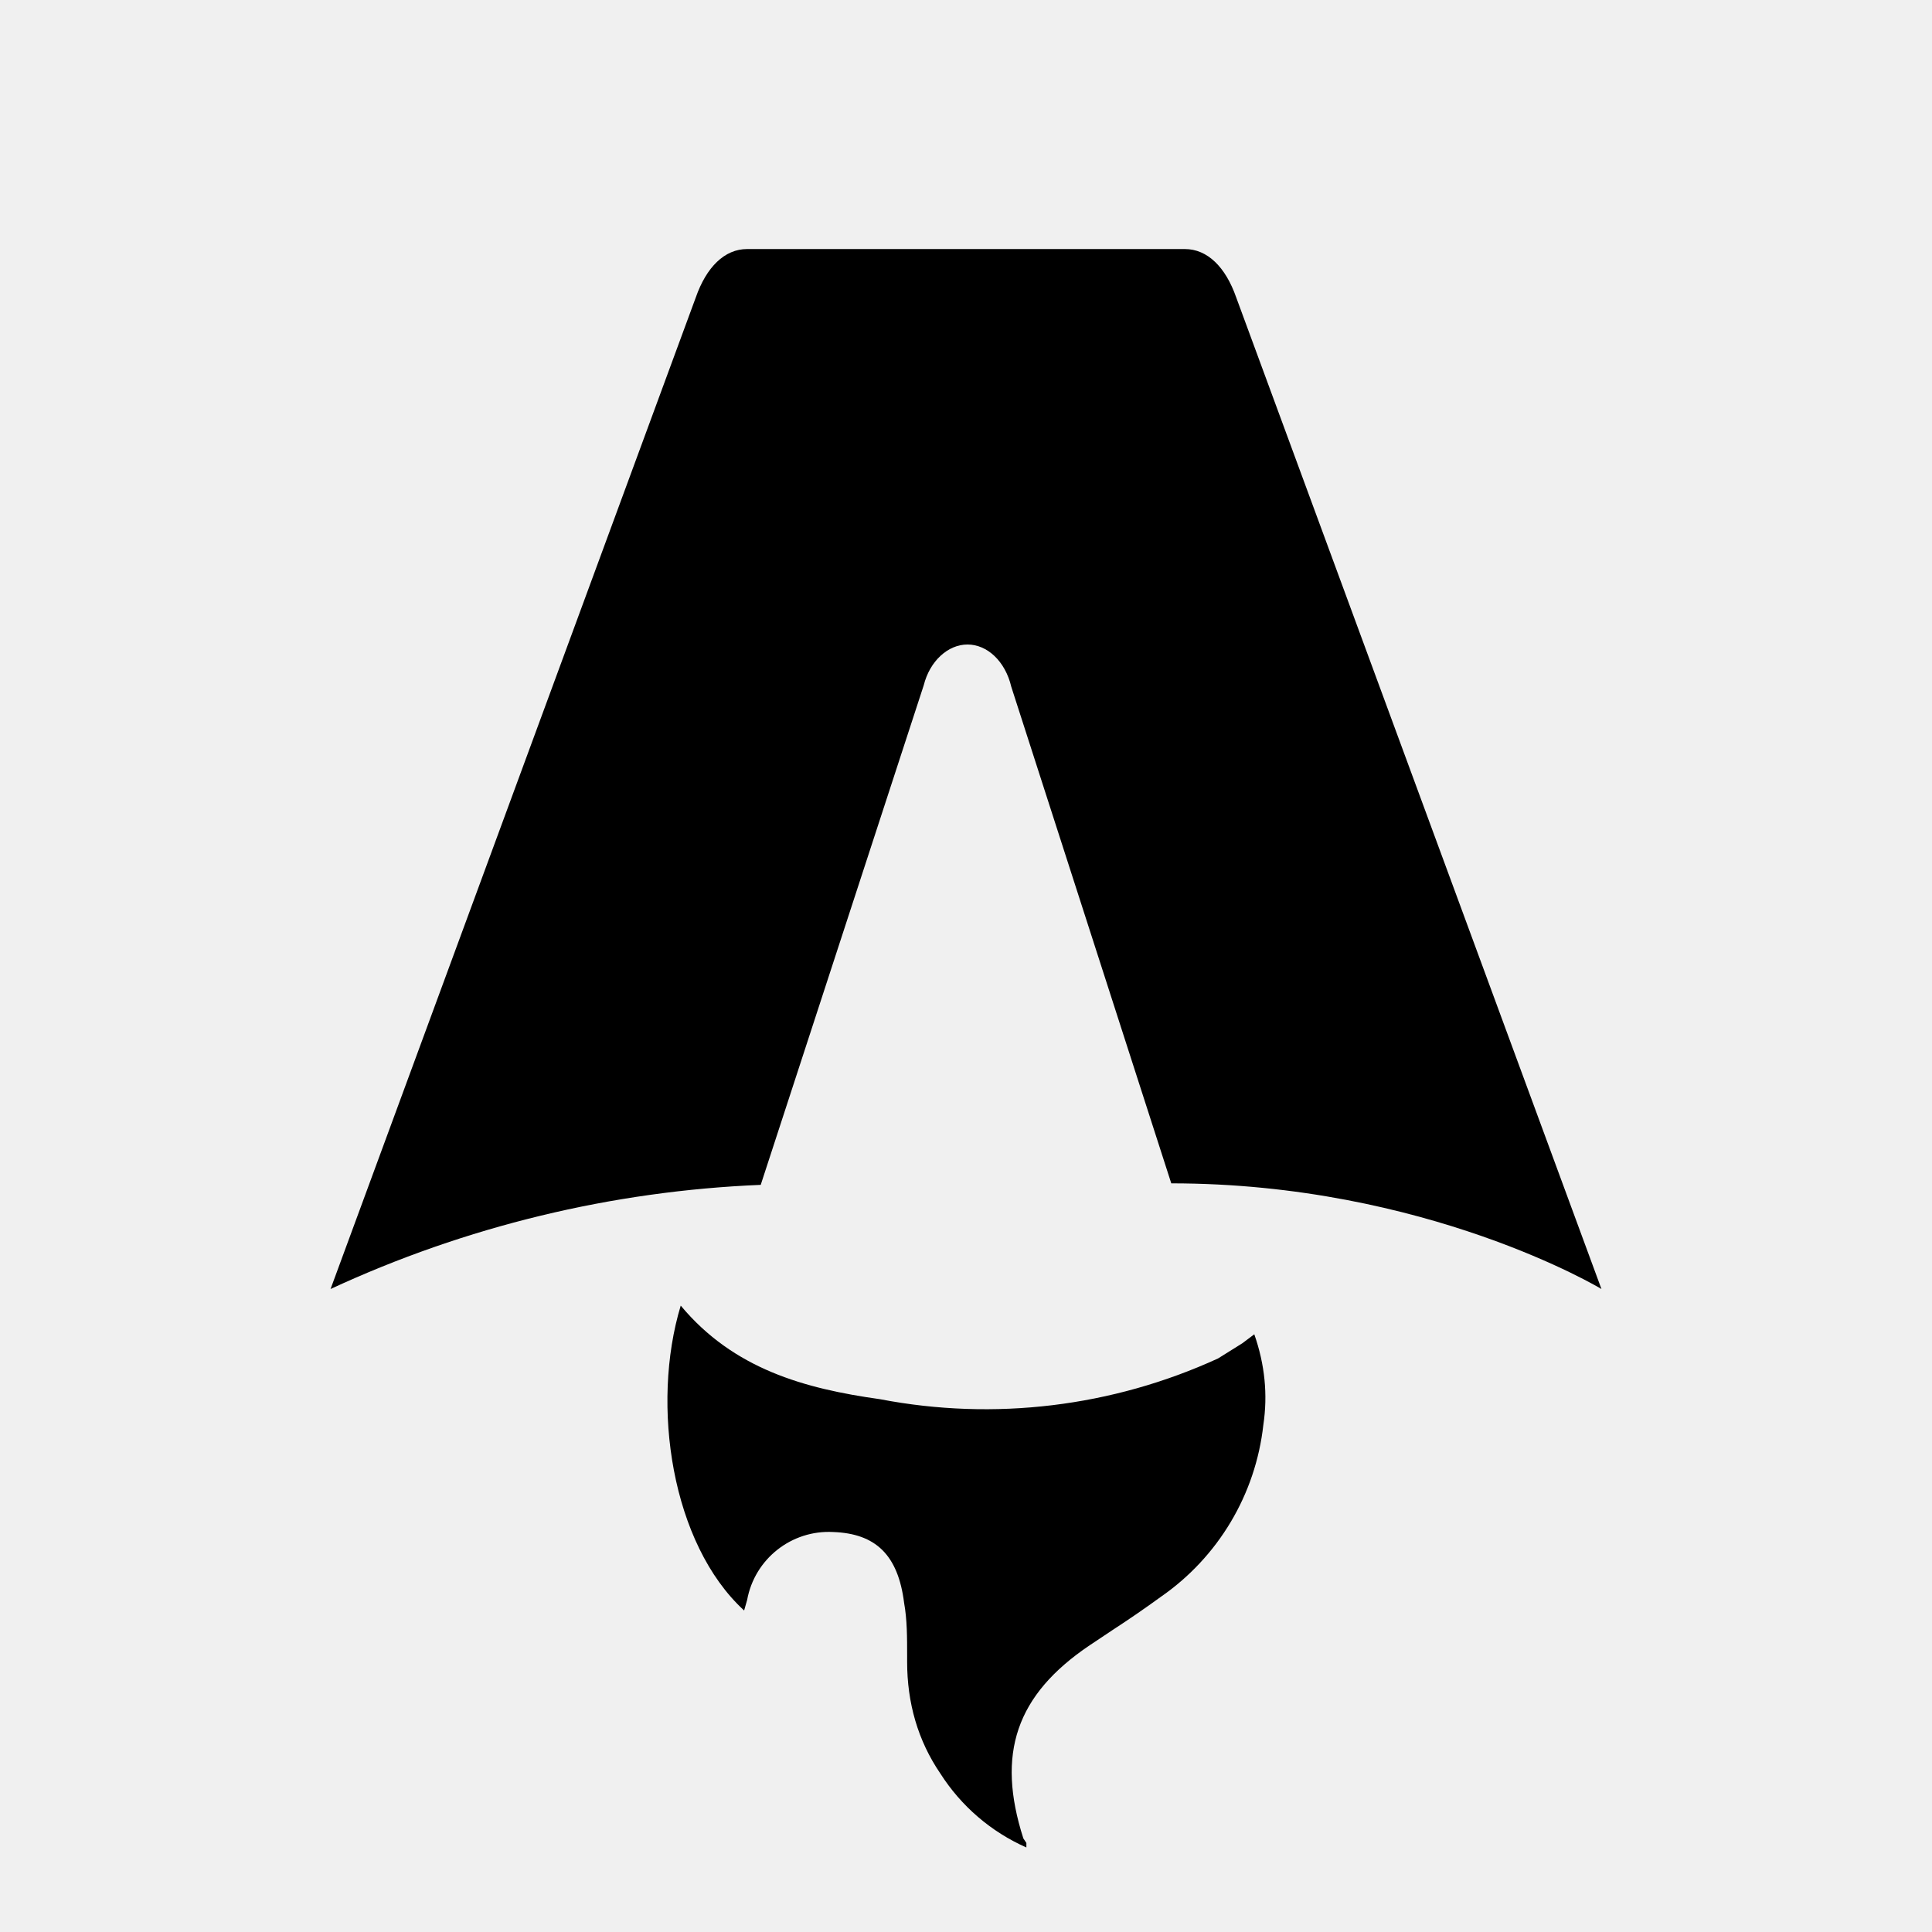
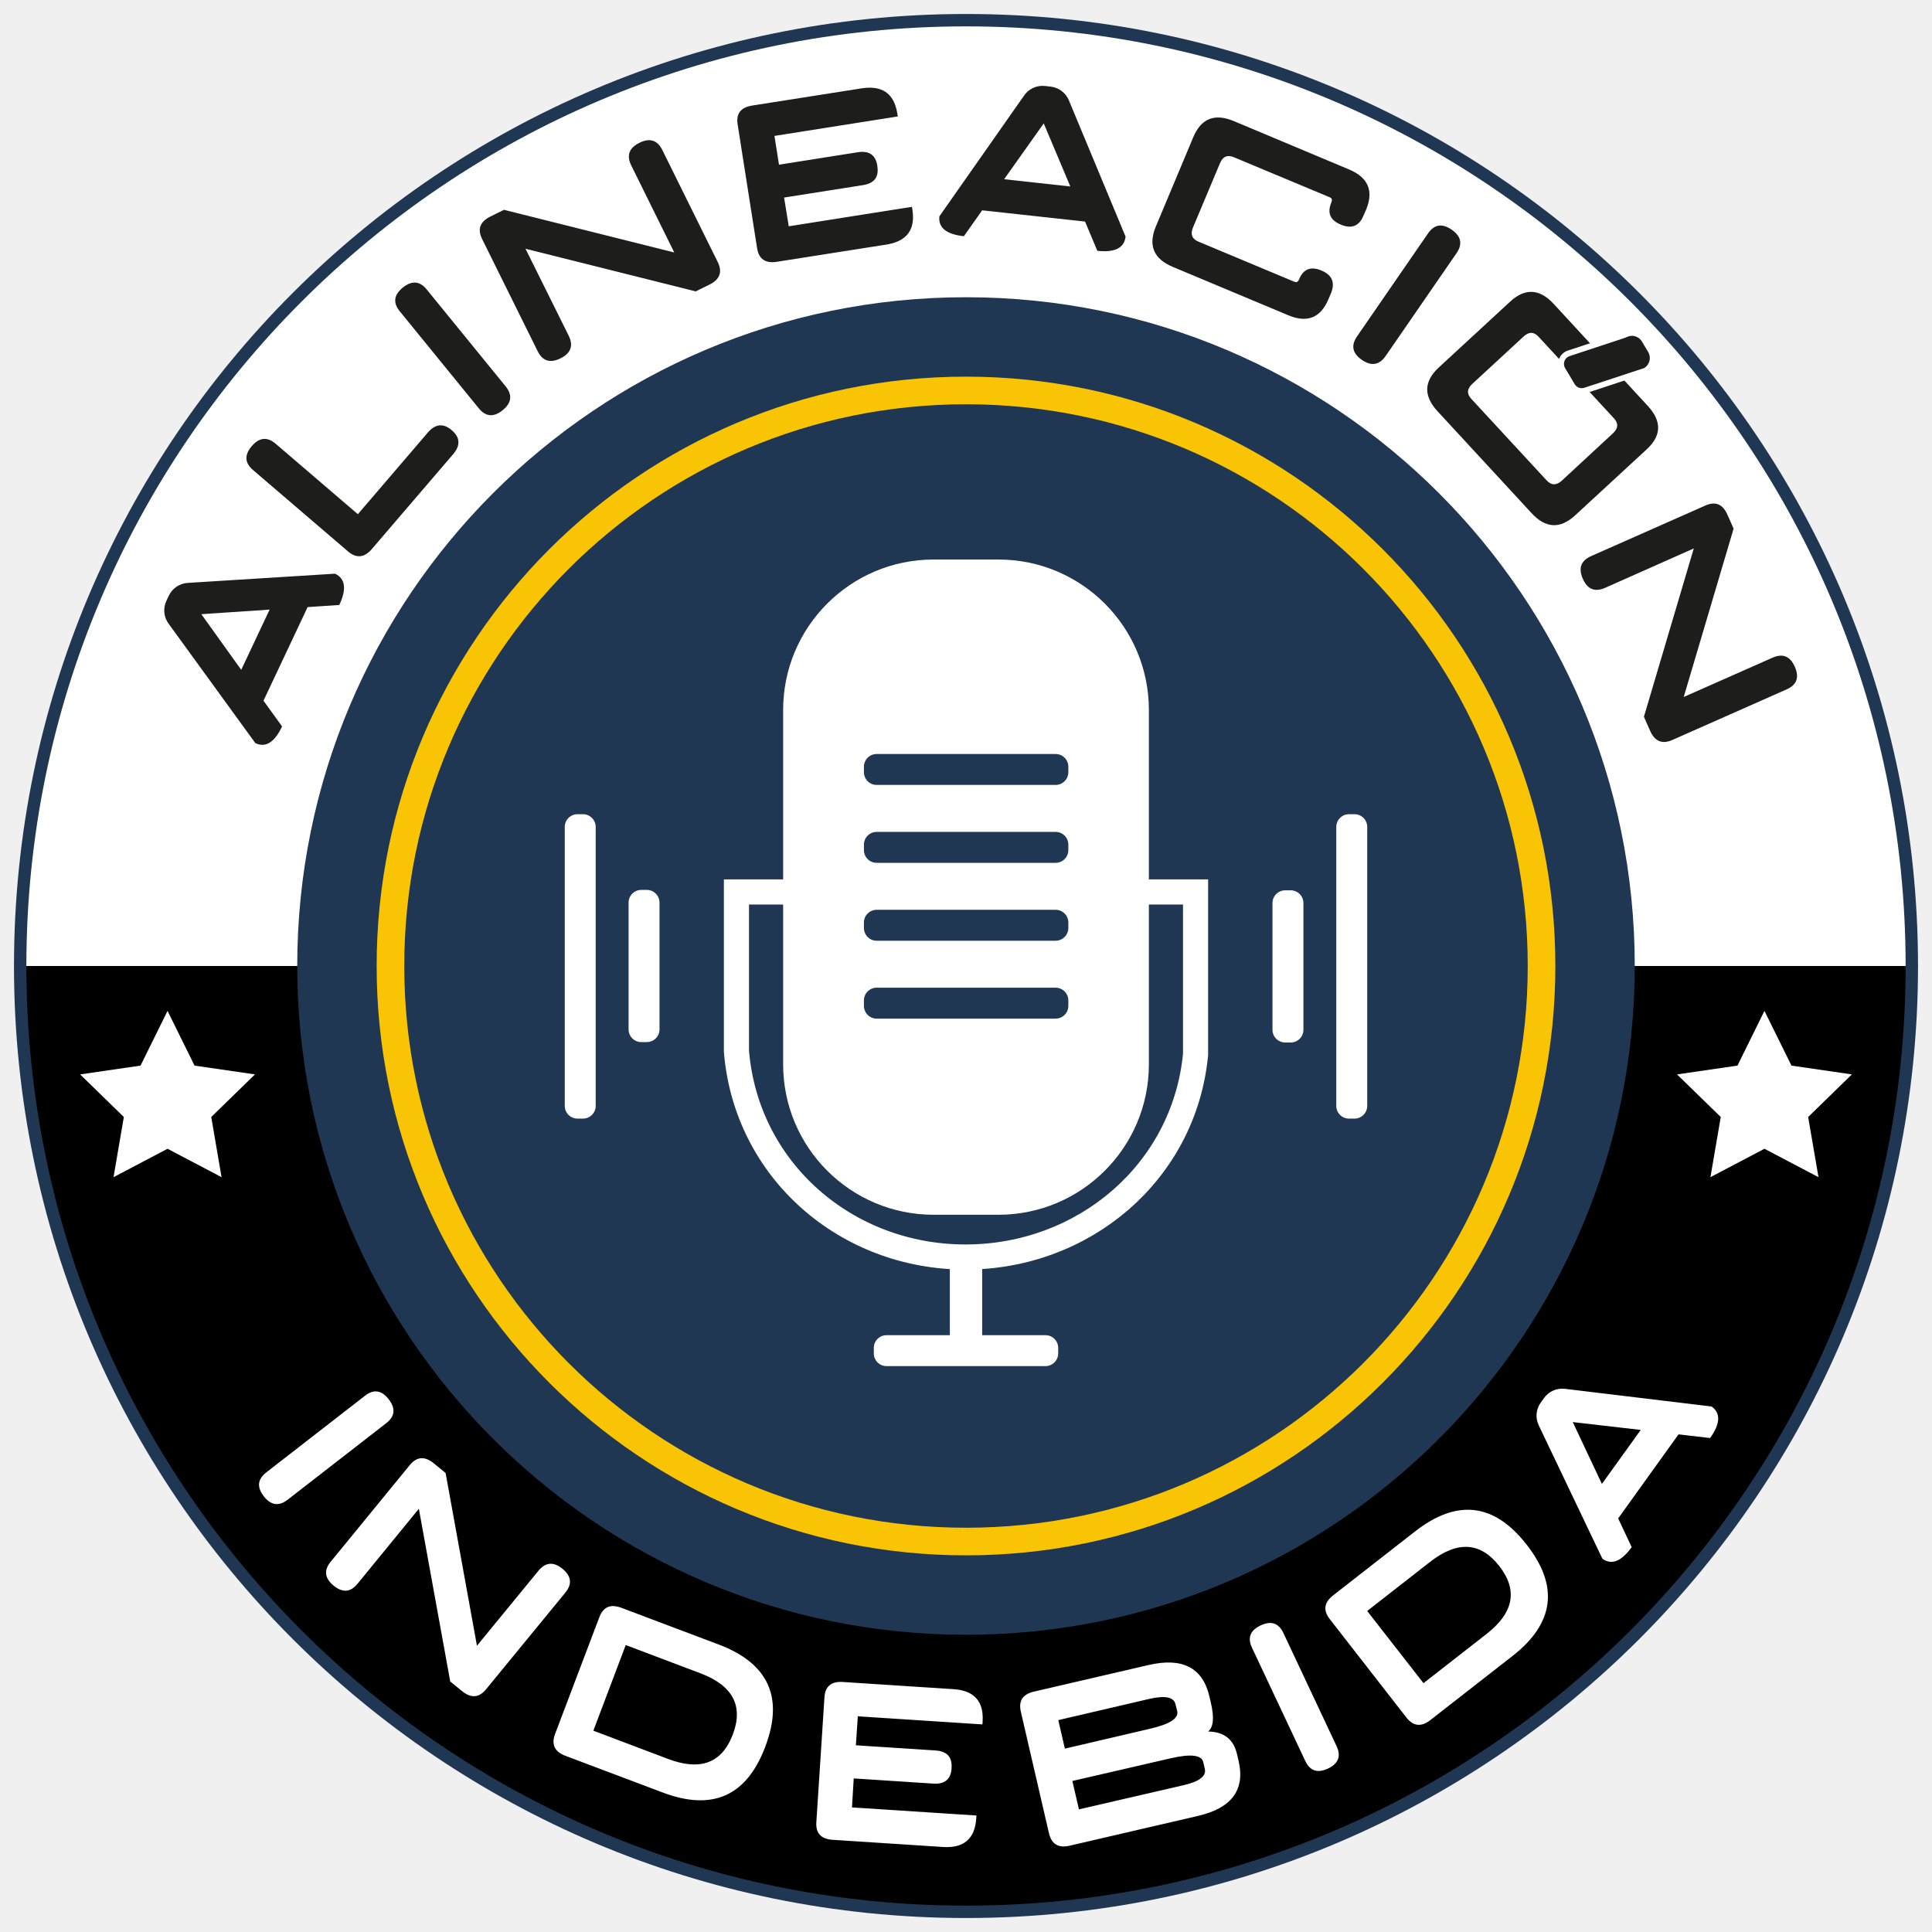
- <svg xmlns="http://www.w3.org/2000/svg" fill="none" viewBox="0 0 128 128">
-   <path d="M50.4 78.5a75.1 75.1 0 0 0-28.5 6.9l24.2-65.7c.7-2 1.9-3.2 3.4-3.2h29c1.5 0 2.7 1.2 3.4 3.2l24.2 65.7s-11.6-7-28.5-7L67 45.5c-.4-1.7-1.6-2.8-2.9-2.8-1.3 0-2.5 1.1-2.9 2.7L50.4 78.5Zm-1.1 28.2Zm-4.2-20.2c-2 6.6-.6 15.8 4.2 20.2a17.5 17.5 0 0 1 .2-.7 5.5 5.5 0 0 1 5.7-4.5c2.8.1 4.3 1.5 4.7 4.7.2 1.1.2 2.3.2 3.5v.4c0 2.7.7 5.2 2.2 7.4a13 13 0 0 0 5.7 4.9v-.3l-.2-.3c-1.8-5.6-.5-9.5 4.4-12.8l1.5-1a73 73 0 0 0 3.2-2.2 16 16 0 0 0 6.8-11.4c.3-2 .1-4-.6-6l-.8.6-1.6 1a37 37 0 0 1-22.4 2.7c-5-.7-9.7-2-13.2-6.2Z" />
-   <style>
-         path { fill: #000; }
-         @media (prefers-color-scheme: dark) {
-             path { fill: #FFF; }
-         }
-     </style>
+ <svg xmlns="http://www.w3.org/2000/svg" id="Capa_1" data-name="Capa 1" viewBox="0 0 1000 1000">
+   <defs>
+     <style>.cls-1{fill:#1f3752}.cls-2{fill:#fff}.cls-5{fill:#1d1d1b}</style>
+   </defs>
+   <circle cx="500" cy="500" r="492.76" class="cls-1" />
+   <path d="M500 13.65C231.4 13.65 13.65 231.4 13.65 500h972.7C986.35 231.4 768.6 13.65 500 13.65Z" class="cls-2" />
+   <path d="M500 986.35c268.6 0 486.35-217.75 486.35-486.35H13.65c0 268.6 217.75 486.35 486.35 486.35Z" />
+   <circle cx="500" cy="500" r="346.15" class="cls-1" />
+   <circle cx="500" cy="500" r="305.05" style="fill:#f8c403" />
+   <circle cx="500" cy="500" r="290.75" class="cls-1" />
+   <rect width="16.01" height="157.56" x="292.32" y="421.43" class="cls-2" rx="6.59" />
+   <rect width="16.01" height="157.56" x="691.66" y="421.43" class="cls-2" rx="6.59" />
+   <rect width="16.01" height="78.78" x="658.64" y="460.82" class="cls-2" rx="6.59" />
+   <rect width="16.01" height="78.78" x="325.35" y="460.61" class="cls-2" rx="6.59" />
+   <rect width="189.31" height="339.15" x="405.35" y="289.61" class="cls-2" rx="77.88" />
+   <rect width="16.01" height="105.8" x="492.06" y="345.37" class="cls-1" rx="6.59" transform="rotate(-90 500.07 398.27)" />
+   <rect width="16.01" height="105.8" x="492.06" y="385.69" class="cls-1" rx="6.59" transform="rotate(-90 500.07 438.59)" />
+   <rect width="16.01" height="105.8" x="492.06" y="426.01" class="cls-1" rx="6.59" transform="rotate(-90 500.07 478.91)" />
+   <rect width="16.01" height="105.8" x="492.06" y="466.33" class="cls-1" rx="6.59" transform="rotate(-90 500.07 519.23)" />
+   <path d="M381.18 461.68h237.64v84.14c-5.91 61.09-58.09 104.85-119.11 104.81-61.59 0-113.45-44.77-118.53-106.52Z" style="fill:none;stroke:#fff;stroke-miterlimit:10;stroke-width:13px" />
+   <rect width="16.01" height="95.44" x="491.99" y="651.38" class="cls-2" rx="6.59" transform="rotate(90 500 699.1)" />
+   <path d="M491.64 655.35h16.73v43.75h-16.73z" class="cls-2" />
+   <path d="M136.38 362.68 146 376q-5.85 12.4-13.83 8.64l-44.94-61.87A11.62 11.62 0 0 1 86.12 311l1.25-2.65a11.63 11.63 0 0 1 9.77-6.64l76.26-4.77q8.06 3.8 2.21 16.2l-16.39 1.09Zm3.18-47.16-35.34 2.39 20.64 28.79ZM130.32 230.91q5.84-6.81 12.38-1.21l42.53 36.45 36.21-42.26q5.85-6.81 12.39-1.21t.7 12.43l-42.06 49.07q-5.83 6.81-12.38 1.2l-49.18-42.14q-6.42-5.52-.59-12.33ZM208.49 148.86q7-5.67 12.4 1l40.77 50.05q5.49 6.73-1.47 12.4t-12.4-1l-40.9-50.22q-5.35-6.56 1.6-12.23ZM253.79 112.1l7.08-3.5L349 130.68l-22.27-45.06q-3.81-7.71 4.23-11.7t11.86 3.74l28.66 57.93q3.82 7.71-4.22 11.7l-7.15 3.53L272 128.75l22.33 44.95q3.85 7.78-4.2 11.77t-11.86-3.74l-28.72-58q-3.8-7.64 4.24-11.63ZM463.36 54.37a24 24 0 0 1 1.12 4.49l.2 1.28v.14l-19.48 3.07-44.34 7 2.34 14.89L444 78.8q8.79-1.38 10.11 7v.28q1.32 8.37-7.48 9.75l-40.79 6.42 2.42 14.88 44.26-7 19.5-3.07.23 1.42q2.44 15.61-13.51 18.12l-56.67 8.91q-8.88 1.4-10.21-7.12l-10.06-64q-1.32-8.37 7.55-9.76l56.67-8.91q13.48-2.06 17.34 8.65ZM508.37 108.86l-9.48 13.41q-13.63-1.5-12.67-10.28l43.89-62.6a11.61 11.61 0 0 1 10.77-4.88l2.91.32a11.61 11.61 0 0 1 9.46 7.09l29.34 70.54q-1 8.85-14.61 7.36l-6.36-15.14ZM554 96.51l-13.76-32.64-20.5 28.89ZM638.65 62.69l59.59 25q14.89 6.24 8.85 20.84l-1.45 3.28q-3.32 7.89-11.61 4.47t-4.95-11.41c.58-1.37.33-2.28-.72-2.72L638.6 81.36q-5-2.08-7.18 3.21l-13.9 33.1c-1.48 3.53-.56 6 2.75 7.38L670 145.86h.13c1 .41 1.75 0 2.33-1.28v-.13q3.32-7.89 11.52-4.43t5.02 11.53l-1.36 3.24q-6.11 14.57-20.81 8.4l-.13-.06-59.69-25q-14.82-6.22-8.78-20.82L617.64 71q6.12-14.56 21.01-8.31ZM751.38 118.88q7.39 5.1 2.5 12.19l-36.64 53.15q-4.92 7.14-12.32 2.06t-2.5-12.19l36.76-53.33q4.82-6.97 12.2-1.88ZM781.62 156.15q11.61-10.71 22.57 1.16l48.69 52.77q11 11.88-.54 22.49l-37.05 34.18q-11.61 10.72-22.56-1.16l-48.65-52.71q-11-11.88.6-22.64Zm53.27 68.1q4.11-3.81.46-7.76l-39-42.21q-3.6-3.92-7.72-.11l-26.59 24.54c-2.75 2.54-2.92 5.1-.52 7.71l39 42.21q3.66 4 7.92.12ZM894.11 266.4l3.2 7.23-25.82 87.13 46-20.35q7.88-3.5 11.51 4.72t-4.24 11.69L865.63 383q-7.89 3.5-11.52-4.71l-3.22-7.29 25.81-87.13-45.86 20.38q-8 3.52-11.58-4.69t4.24-11.69l59.23-26.22q7.74-3.46 11.38 4.75Z" class="cls-5" />
+   <path d="M201.2 724.28q5.51 7.08-1.3 12.37l-51 39.59q-6.85 5.32-12.36-1.77t1.3-12.37L189 722.38q6.7-5.19 12.2 1.9ZM224.53 757.42l6.11 5 16.23 89.41L278.72 813q5.47-6.66 12.41-1t1.48 12.35l-41 50q-5.46 6.66-12.4 1l-6.17-5-16.24-89.41-31.7 38.76q-5.5 6.74-12.44 1t-1.49-12.35l41-50.11q5.41-6.52 12.36-.82ZM310.21 837.09q3-8.05 11.37-4.91l50.37 19q38.63 14.61 24.2 52.76l-.1.27Q381.62 942.4 343 927.79l-50.37-19q-8.33-3.13-5.35-11.23Zm69.1 60.67q8.37-22.15-16.74-31.66l-38.69-14.63-16.76 44.33 38.69 14.63q25.11 9.5 33.5-12.67ZM508.51 886.63a25.4 25.4 0 0 1 .09 4.49l-.1 1.43-19.7-1.28-44.8-2.91-1 15 41.2 2.67q8.88.58 8.33 9v.28q-.56 8.46-9.44 7.88l-41.2-2.68-.91 15 44.72 2.91 19.7 1.28-.09 1.43Q504.3 957 488.19 956l-57.25-3.72q-9-.59-8.4-9.18l4.2-64.63q.56-8.46 9.51-7.88l57.25 3.72q13.65.89 15.01 12.32ZM528.39 886q-1.95-8.4 6.72-10.41l59.39-13.78q26.29-6.09 31.49 16.29l.81 3.49q2.61 11.26-1.47 14.64 12.28.18 14.95 11.72l.82 3.5q5.19 22.38-21 28.46l-66.45 15.42q-8.67 2-10.69-6.36Zm80.93-.35-.89-3.48v-.07q-1.29-5.54-13.47-2.77l-47.2 11 3.42 14.76 43.7-10.21.36-.09q15.37-3.52 14.08-9.13Zm-54.27 36.18 3.41 14.69L612.67 924q12.24-2.84 10.94-8.44l-.81-3.5q-1.31-5.58-17-1.94ZM652.53 841.3q8.12-3.81 11.78 4l27.47 58.42q3.71 7.86-4.42 11.68t-11.79-4L648 852.79q-3.6-7.66 4.53-11.49ZM688.29 838.05q-5.29-6.79 1.71-12.27l42.45-33.13q32.55-25.39 57.65 6.75l.18.23q25.1 32.16-7.46 57.55l-42.46 33.13q-7 5.49-12.37-1.27ZM776 810.56q-14.58-18.67-35.75-2.16l-32.6 25.44 29.15 37.37 32.6-25.45q21.22-16.51 6.6-35.2ZM837.56 785.93l7 14.85q-8 11.15-15.17 6l-32.93-69a11.59 11.59 0 0 1 1-11.77l1.72-2.38a11.61 11.61 0 0 1 10.82-4.78l75.89 9.15q7.25 5.19-.76 16.33l-16.32-1.91Zm11.69-45.8-35.19-4.06 15.08 32Z" class="cls-2" />
+   <path d="M818.73 202.41a5.77 5.77 0 0 1-4.91-2.78l-5-8.37a5.75 5.75 0 0 1 3.12-8.41l29-9.55a7.57 7.57 0 0 1 3.77-1 7.65 7.65 0 0 1 6.53 3.69l3.21 5.34a7.61 7.61 0 0 1-2.6 10.44l-.14.09-31.09 10.26a5.75 5.75 0 0 1-1.89.29Z" class="cls-5" />
+   <path d="M844.62 173.8a6.09 6.09 0 0 1 5.24 3l3.21 5.34a6.12 6.12 0 0 1-2.08 8.39l-30.93 10.17a4.35 4.35 0 0 1-1.33.21 4.24 4.24 0 0 1-3.63-2l-5-8.37a4.24 4.24 0 0 1 2.3-6.21l29.1-9.61a6.14 6.14 0 0 1 3.15-.87m0-3a9 9 0 0 0-4.37 1.12l-28.82 9.51A7.24 7.24 0 0 0 807.5 192l5 8.36a7.25 7.25 0 0 0 8.47 3.15l30.93-10.21.31-.11.29-.17a9.11 9.11 0 0 0 3.11-12.51l-3.21-5.34a9.16 9.16 0 0 0-7.81-4.41ZM86.72 523.23l13.98 28.33 31.27 4.55-22.63 22.05 5.34 31.14-27.96-14.7-27.96 14.7 5.34-31.14-22.63-22.05 31.27-4.55 13.98-28.33zM913.28 523.23l13.98 28.33 31.27 4.55-22.63 22.05 5.35 31.14-27.97-14.7-27.96 14.7 5.34-31.14-22.63-22.05 31.27-4.55 13.98-28.33z" class="cls-2" />
</svg>
